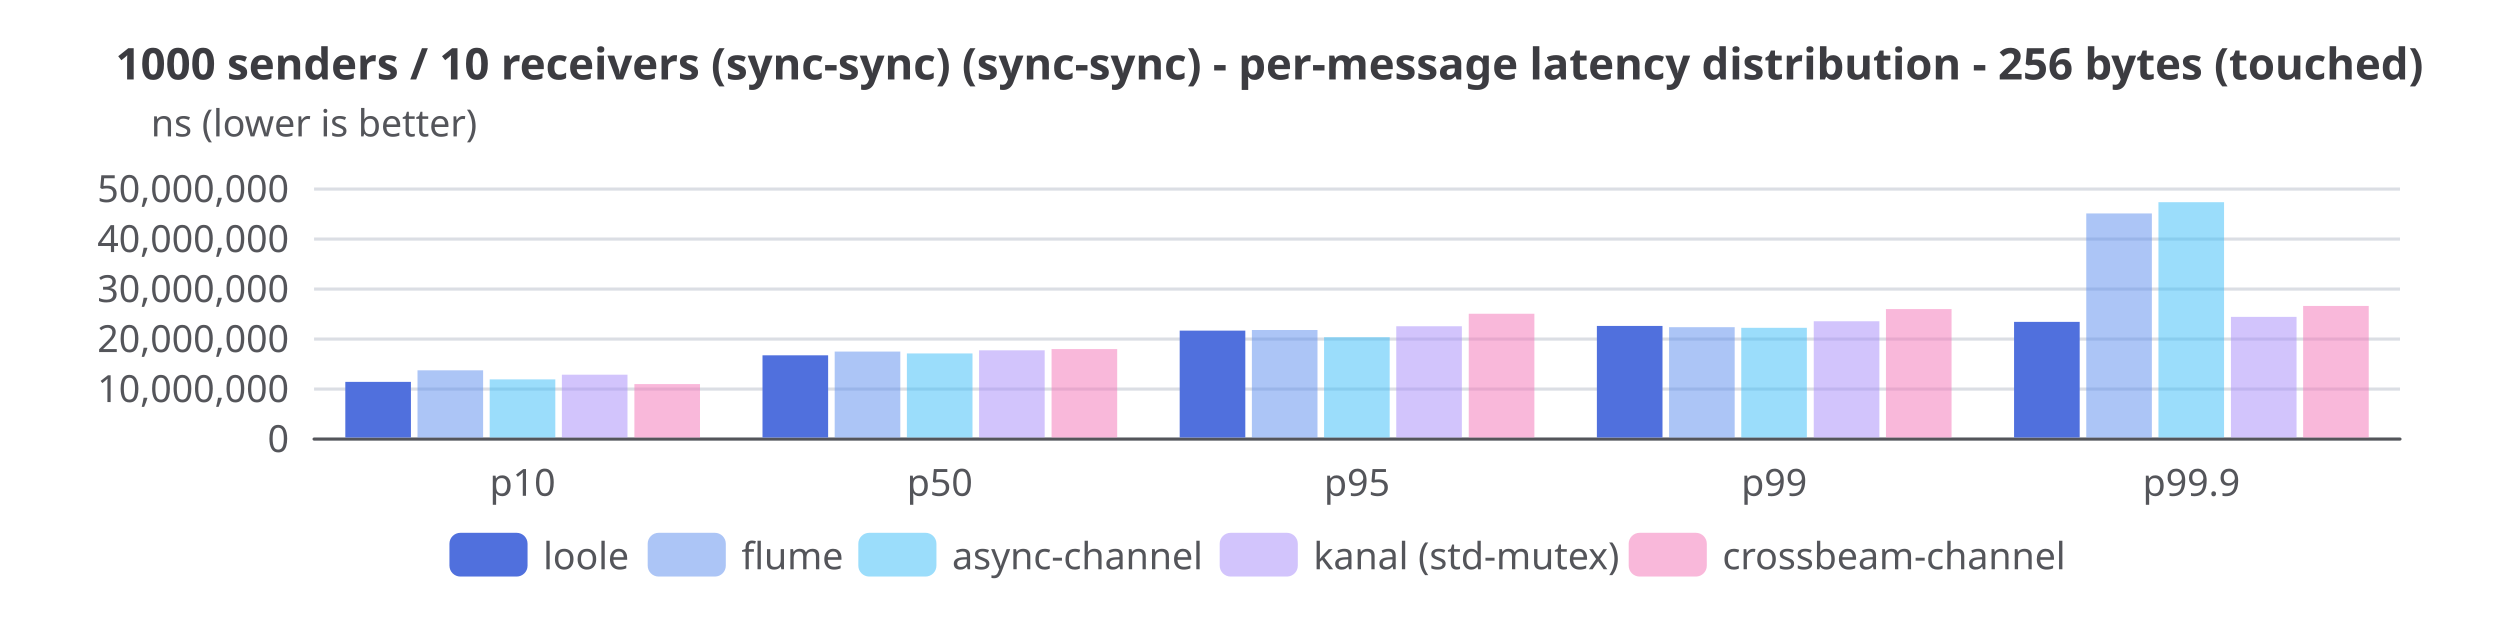
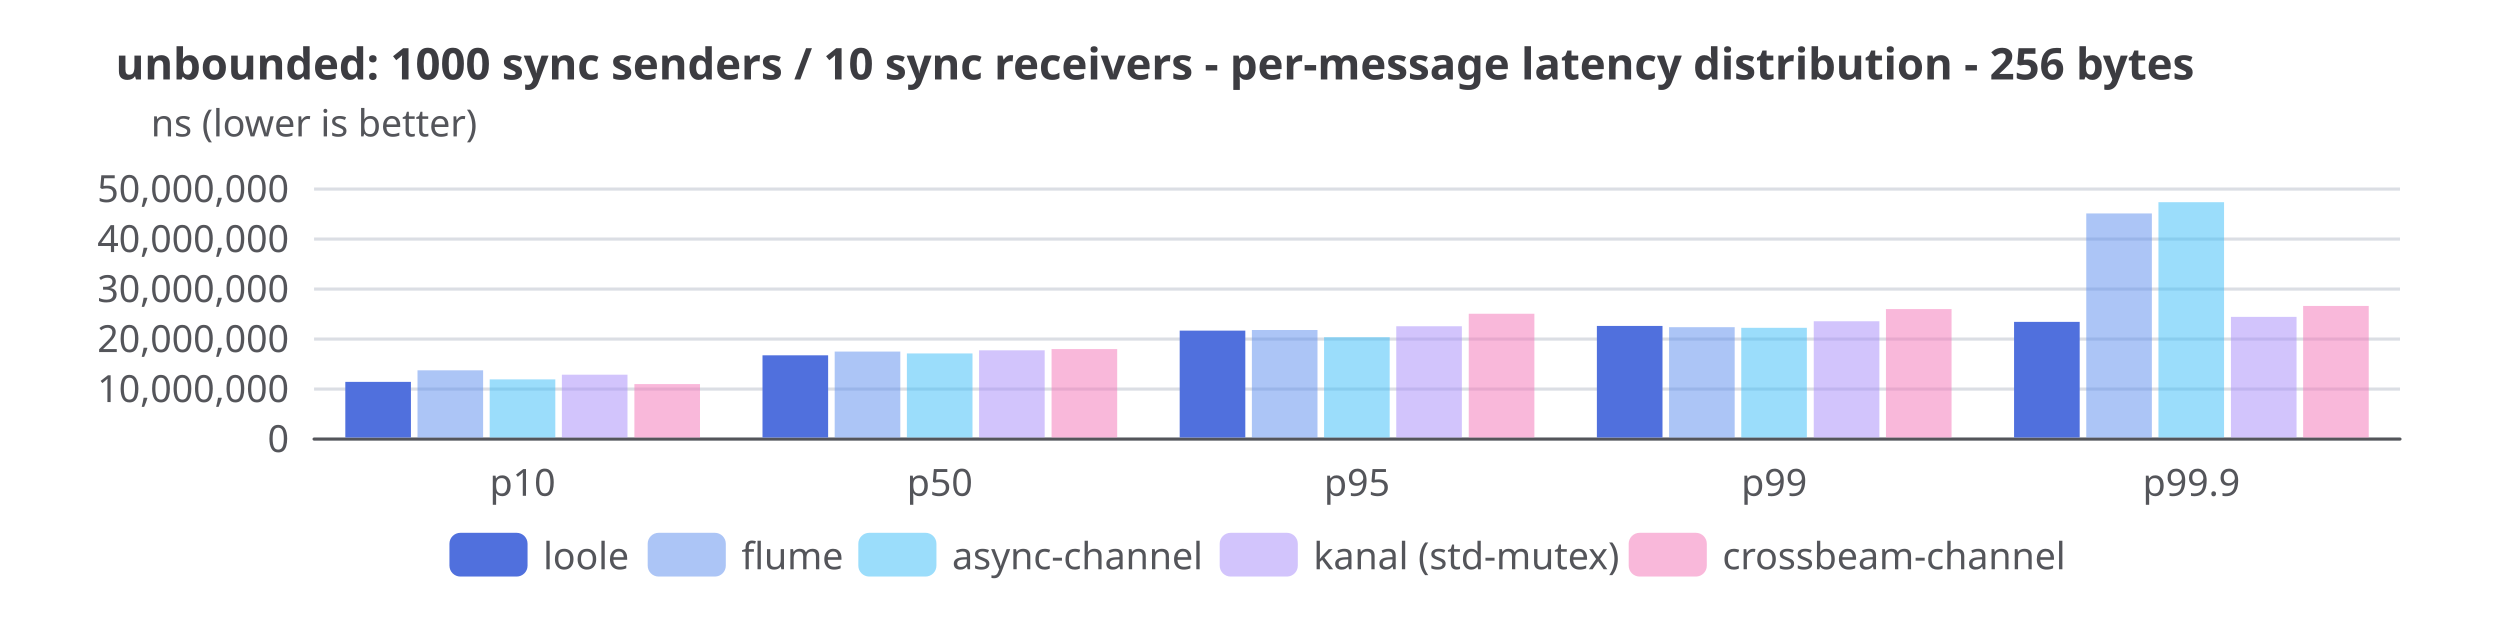
<svg xmlns="http://www.w3.org/2000/svg" width="800" height="200" version="1.1" baseProfile="full" viewBox="0 0 800 200">
  <rect width="800" height="200" x="0" y="0" fill="white" />
  <path d="M100.5 140.5L768 140.5" fill="none" pointer-events="visible" stroke="#dbdee4" class="zr28-cls-201" />
  <path d="M100.5 124.5L768 124.5" fill="none" pointer-events="visible" stroke="#dbdee4" class="zr28-cls-201" />
  <path d="M100.5 108.5L768 108.5" fill="none" pointer-events="visible" stroke="#dbdee4" class="zr28-cls-201" />
  <path d="M100.5 92.5L768 92.5" fill="none" pointer-events="visible" stroke="#dbdee4" class="zr28-cls-201" />
  <path d="M100.5 76.5L768 76.5" fill="none" pointer-events="visible" stroke="#dbdee4" class="zr28-cls-201" />
  <path d="M100.5 60.5L768 60.5" fill="none" pointer-events="visible" stroke="#dbdee4" class="zr28-cls-201" />
  <text dominant-baseline="central" text-anchor="middle" style="font-size:12px;font-family:sans-serif;" xml:space="preserve" y="-6" transform="translate(100.48 45)" fill="#54555a">ns (lower is better)</text>
  <path d="M100.5 140.5L768 140.5" fill="none" pointer-events="visible" stroke="#54555a" stroke-linecap="round" class="zr28-cls-201" />
  <text dominant-baseline="central" text-anchor="end" style="font-size:12px;font-family:sans-serif;" transform="translate(92.48 140)" fill="#54555a">0</text>
  <text dominant-baseline="central" text-anchor="end" style="font-size:12px;font-family:sans-serif;" transform="translate(92.48 124)" fill="#54555a">10,000,000</text>
  <text dominant-baseline="central" text-anchor="end" style="font-size:12px;font-family:sans-serif;" transform="translate(92.48 108)" fill="#54555a">20,000,000</text>
  <text dominant-baseline="central" text-anchor="end" style="font-size:12px;font-family:sans-serif;" transform="translate(92.48 92)" fill="#54555a">30,000,000</text>
  <text dominant-baseline="central" text-anchor="end" style="font-size:12px;font-family:sans-serif;" transform="translate(92.48 76)" fill="#54555a">40,000,000</text>
  <text dominant-baseline="central" text-anchor="end" style="font-size:12px;font-family:sans-serif;" transform="translate(92.48 60)" fill="#54555a">50,000,000</text>
  <text dominant-baseline="central" text-anchor="middle" style="font-size:12px;font-family:sans-serif;" y="6" transform="translate(167.232 148)" fill="#54555a">p10</text>
  <text dominant-baseline="central" text-anchor="middle" style="font-size:12px;font-family:sans-serif;" y="6" transform="translate(300.736 148)" fill="#54555a">p50</text>
  <text dominant-baseline="central" text-anchor="middle" style="font-size:12px;font-family:sans-serif;" y="6" transform="translate(434.24 148)" fill="#54555a">p95</text>
  <text dominant-baseline="central" text-anchor="middle" style="font-size:12px;font-family:sans-serif;" y="6" transform="translate(567.744 148)" fill="#54555a">p99</text>
  <text dominant-baseline="central" text-anchor="middle" style="font-size:12px;font-family:sans-serif;" y="6" transform="translate(701.248 148)" fill="#54555a">p99.9</text>
  <path d="M110.5 140l21 0l0 -17.8l-21 0Z" fill="#5070dd" ecmeta_series_index="0" ecmeta_data_index="0" ecmeta_ssr_type="chart" class="zr28-cls-202" />
  <path d="M244 140l21 0l0 -26.3l-21 0Z" fill="#5070dd" ecmeta_series_index="0" ecmeta_data_index="1" ecmeta_ssr_type="chart" class="zr28-cls-202" />
  <path d="M377.5 140l21 0l0 -34.2l-21 0Z" fill="#5070dd" ecmeta_series_index="0" ecmeta_data_index="2" ecmeta_ssr_type="chart" class="zr28-cls-202" />
  <path d="M511 140l21 0l0 -35.7l-21 0Z" fill="#5070dd" ecmeta_series_index="0" ecmeta_data_index="3" ecmeta_ssr_type="chart" class="zr28-cls-202" />
  <path d="M644.5 140l21 0l0 -37l-21 0Z" fill="#5070dd" ecmeta_series_index="0" ecmeta_data_index="4" ecmeta_ssr_type="chart" class="zr28-cls-202" />
  <path d="M133.6 140l21 0l0 -21.5l-21 0Z" fill="rgb(91,141,239)" fill-opacity="0.5" ecmeta_series_index="1" ecmeta_data_index="0" ecmeta_ssr_type="chart" class="zr28-cls-203" />
  <path d="M267.1 140l21 0l0 -27.5l-21 0Z" fill="rgb(91,141,239)" fill-opacity="0.5" ecmeta_series_index="1" ecmeta_data_index="1" ecmeta_ssr_type="chart" class="zr28-cls-203" />
  <path d="M400.6 140l21 0l0 -34.4l-21 0Z" fill="rgb(91,141,239)" fill-opacity="0.5" ecmeta_series_index="1" ecmeta_data_index="2" ecmeta_ssr_type="chart" class="zr28-cls-203" />
  <path d="M534.1 140l21 0l0 -35.3l-21 0Z" fill="rgb(91,141,239)" fill-opacity="0.5" ecmeta_series_index="1" ecmeta_data_index="3" ecmeta_ssr_type="chart" class="zr28-cls-203" />
  <path d="M667.6 140l21 0l0 -71.7l-21 0Z" fill="rgb(91,141,239)" fill-opacity="0.5" ecmeta_series_index="1" ecmeta_data_index="4" ecmeta_ssr_type="chart" class="zr28-cls-203" />
  <path d="M156.7 140l21 0l0 -18.6l-21 0Z" fill="rgb(56,189,248)" fill-opacity="0.5" ecmeta_series_index="2" ecmeta_data_index="0" ecmeta_ssr_type="chart" class="zr28-cls-204" />
  <path d="M290.2 140l21 0l0 -26.9l-21 0Z" fill="rgb(56,189,248)" fill-opacity="0.5" ecmeta_series_index="2" ecmeta_data_index="1" ecmeta_ssr_type="chart" class="zr28-cls-204" />
  <path d="M423.7 140l21 0l0 -32.1l-21 0Z" fill="rgb(56,189,248)" fill-opacity="0.5" ecmeta_series_index="2" ecmeta_data_index="2" ecmeta_ssr_type="chart" class="zr28-cls-204" />
  <path d="M557.2 140l21 0l0 -35.1l-21 0Z" fill="rgb(56,189,248)" fill-opacity="0.5" ecmeta_series_index="2" ecmeta_data_index="3" ecmeta_ssr_type="chart" class="zr28-cls-204" />
  <path d="M690.7 140l21 0l0 -75.3l-21 0Z" fill="rgb(56,189,248)" fill-opacity="0.5" ecmeta_series_index="2" ecmeta_data_index="4" ecmeta_ssr_type="chart" class="zr28-cls-204" />
  <path d="M179.8 140l21 0l0 -20.1l-21 0Z" fill="rgb(167,139,250)" fill-opacity="0.5" ecmeta_series_index="3" ecmeta_data_index="0" ecmeta_ssr_type="chart" class="zr28-cls-205" />
  <path d="M313.3 140l21 0l0 -27.9l-21 0Z" fill="rgb(167,139,250)" fill-opacity="0.5" ecmeta_series_index="3" ecmeta_data_index="1" ecmeta_ssr_type="chart" class="zr28-cls-205" />
  <path d="M446.8 140l21 0l0 -35.6l-21 0Z" fill="rgb(167,139,250)" fill-opacity="0.5" ecmeta_series_index="3" ecmeta_data_index="2" ecmeta_ssr_type="chart" class="zr28-cls-205" />
  <path d="M580.4 140l21 0l0 -37.2l-21 0Z" fill="rgb(167,139,250)" fill-opacity="0.5" ecmeta_series_index="3" ecmeta_data_index="3" ecmeta_ssr_type="chart" class="zr28-cls-205" />
  <path d="M713.9 140l21 0l0 -38.6l-21 0Z" fill="rgb(167,139,250)" fill-opacity="0.5" ecmeta_series_index="3" ecmeta_data_index="4" ecmeta_ssr_type="chart" class="zr28-cls-205" />
  <path d="M203 140l21 0l0 -17.1l-21 0Z" fill="rgb(244,114,182)" fill-opacity="0.5" ecmeta_series_index="4" ecmeta_data_index="0" ecmeta_ssr_type="chart" class="zr28-cls-206" />
  <path d="M336.5 140l21 0l0 -28.3l-21 0Z" fill="rgb(244,114,182)" fill-opacity="0.5" ecmeta_series_index="4" ecmeta_data_index="1" ecmeta_ssr_type="chart" class="zr28-cls-206" />
  <path d="M470 140l21 0l0 -39.6l-21 0Z" fill="rgb(244,114,182)" fill-opacity="0.5" ecmeta_series_index="4" ecmeta_data_index="2" ecmeta_ssr_type="chart" class="zr28-cls-206" />
  <path d="M603.5 140l21 0l0 -41.1l-21 0Z" fill="rgb(244,114,182)" fill-opacity="0.5" ecmeta_series_index="4" ecmeta_data_index="3" ecmeta_ssr_type="chart" class="zr28-cls-206" />
  <path d="M737 140l21 0l0 -42.1l-21 0Z" fill="rgb(244,114,182)" fill-opacity="0.5" ecmeta_series_index="4" ecmeta_data_index="4" ecmeta_ssr_type="chart" class="zr28-cls-206" />
  <path d="M-5 -5.5l522.4 0l0 25l-522.4 0Z" transform="translate(143.82 170.5)" fill="rgb(0,0,0)" fill-opacity="0" stroke="#b7b9be" stroke-width="0" class="zr28-cls-201" />
  <path d="M3.5 0L21.5 0A3.5 3.5 0 0 1 25 3.5L25 10.5A3.5 3.5 0 0 1 21.5 14L3.5 14A3.5 3.5 0 0 1 0 10.5L0 3.5A3.5 3.5 0 0 1 3.5 0Z" transform="translate(143.82 170.5)" fill="#5070dd" ecmeta_series_index="0" ecmeta_data_index="0" ecmeta_ssr_type="legend" ecmeta_silent="true" class="zr28-cls-201" />
  <text dominant-baseline="central" text-anchor="start" style="font-size:12px;font-family:sans-serif;" x="30" y="7" transform="translate(143.82 170.5)" fill="#54555a">loole</text>
  <path d="M0 0l55.4 0l0 14l-55.4 0Z" transform="translate(143.82 170.5)" fill="none" pointer-events="visible" ecmeta_series_index="0" ecmeta_data_index="0" ecmeta_ssr_type="legend" class="zr28-cls-207" />
  <path d="M3.5 0L21.5 0A3.5 3.5 0 0 1 25 3.5L25 10.5A3.5 3.5 0 0 1 21.5 14L3.5 14A3.5 3.5 0 0 1 0 10.5L0 3.5A3.5 3.5 0 0 1 3.5 0Z" transform="translate(207.26 170.5)" fill="rgb(91,141,239)" fill-opacity="0.5" ecmeta_series_index="1" ecmeta_data_index="1" ecmeta_ssr_type="legend" ecmeta_silent="true" class="zr28-cls-201" />
  <text dominant-baseline="central" text-anchor="start" style="font-size:12px;font-family:sans-serif;" x="30" y="7" transform="translate(207.26 170.5)" fill="#54555a">flume</text>
  <path d="M0 0l59.4 0l0 14l-59.4 0Z" transform="translate(207.26 170.5)" fill="none" pointer-events="visible" ecmeta_series_index="1" ecmeta_data_index="1" ecmeta_ssr_type="legend" class="zr28-cls-207" />
  <path d="M3.5 0L21.5 0A3.5 3.5 0 0 1 25 3.5L25 10.5A3.5 3.5 0 0 1 21.5 14L3.5 14A3.5 3.5 0 0 1 0 10.5L0 3.5A3.5 3.5 0 0 1 3.5 0Z" transform="translate(274.66 170.5)" fill="rgb(56,189,248)" fill-opacity="0.5" ecmeta_series_index="2" ecmeta_data_index="2" ecmeta_ssr_type="legend" ecmeta_silent="true" class="zr28-cls-201" />
  <text dominant-baseline="central" text-anchor="start" style="font-size:12px;font-family:sans-serif;" x="30" y="7" transform="translate(274.66 170.5)" fill="#54555a">async-channel</text>
  <path d="M0 0l107.6 0l0 14l-107.6 0Z" transform="translate(274.66 170.5)" fill="none" pointer-events="visible" ecmeta_series_index="2" ecmeta_data_index="2" ecmeta_ssr_type="legend" class="zr28-cls-207" />
  <path d="M3.5 0L21.5 0A3.5 3.5 0 0 1 25 3.5L25 10.5A3.5 3.5 0 0 1 21.5 14L3.5 14A3.5 3.5 0 0 1 0 10.5L0 3.5A3.5 3.5 0 0 1 3.5 0Z" transform="translate(390.3 170.5)" fill="rgb(167,139,250)" fill-opacity="0.5" ecmeta_series_index="3" ecmeta_data_index="3" ecmeta_ssr_type="legend" ecmeta_silent="true" class="zr28-cls-201" />
  <text dominant-baseline="central" text-anchor="start" style="font-size:12px;font-family:sans-serif;" xml:space="preserve" x="30" y="7" transform="translate(390.3 170.5)" fill="#54555a">kanal (std-mutex)</text>
  <path d="M0 0l122.9 0l0 14l-122.9 0Z" transform="translate(390.3 170.5)" fill="none" pointer-events="visible" ecmeta_series_index="3" ecmeta_data_index="3" ecmeta_ssr_type="legend" class="zr28-cls-207" />
  <path d="M3.5 0L21.5 0A3.5 3.5 0 0 1 25 3.5L25 10.5A3.5 3.5 0 0 1 21.5 14L3.5 14A3.5 3.5 0 0 1 0 10.5L0 3.5A3.5 3.5 0 0 1 3.5 0Z" transform="translate(521.18 170.5)" fill="rgb(244,114,182)" fill-opacity="0.5" ecmeta_series_index="4" ecmeta_data_index="4" ecmeta_ssr_type="legend" ecmeta_silent="true" class="zr28-cls-201" />
  <text dominant-baseline="central" text-anchor="start" style="font-size:12px;font-family:sans-serif;" x="30" y="7" transform="translate(521.18 170.5)" fill="#54555a">crossbeam-channel</text>
  <path d="M0 0l135 0l0 14l-135 0Z" transform="translate(521.18 170.5)" fill="none" pointer-events="visible" ecmeta_series_index="4" ecmeta_data_index="4" ecmeta_ssr_type="legend" class="zr28-cls-207" />
-   <path d="M-5 -5l685.8 0l0 24l-685.8 0Z" transform="translate(37 13)" fill="rgb(0,0,0)" fill-opacity="0" stroke="#3c3c41" stroke-width="0" class="zr28-cls-201" />
-   <text dominant-baseline="central" text-anchor="start" style="font-size:14px;font-family:sans-serif;font-weight:bold;" xml:space="preserve" y="7" transform="translate(37 13)" fill="#3c3c41">1000 senders / 10 receivers (sync-sync) (sync-sync) - per-message latency distribution - 256 bytes (touched)</text>
+   <path d="M-5 -5l615.5 0l0 24l-615.5 0Z" transform="translate(37 13)" fill="rgb(0,0,0)" fill-opacity="0" stroke="#3c3c41" stroke-width="0" class="zr28-cls-201" />
+   <text dominant-baseline="central" text-anchor="start" style="font-size:14px;font-family:sans-serif;font-weight:bold;" xml:space="preserve" y="7" transform="translate(37 13)" fill="#3c3c41">unbounded: 1000 sync senders / 10 sync receivers - per-message latency distribution - 256 bytes</text>
  <style>
.zr28-cls-201:hover {
pointer-events:none;
}
.zr28-cls-202:hover {
cursor:pointer;
fill:rgba(88,123,243,1);
}
.zr28-cls-203:hover {
cursor:pointer;
fill:rgba(100,155,255,0.5);
}
.zr28-cls-204:hover {
cursor:pointer;
fill:rgba(61,207,255,0.5);
}
.zr28-cls-205:hover {
cursor:pointer;
fill:rgba(183,152,255,0.5);
}
.zr28-cls-206:hover {
cursor:pointer;
fill:rgba(255,125,200,0.5);
}
.zr28-cls-207:hover {
cursor:pointer;
fill:rgba(0,0,0,0);
}



</style>
</svg>
